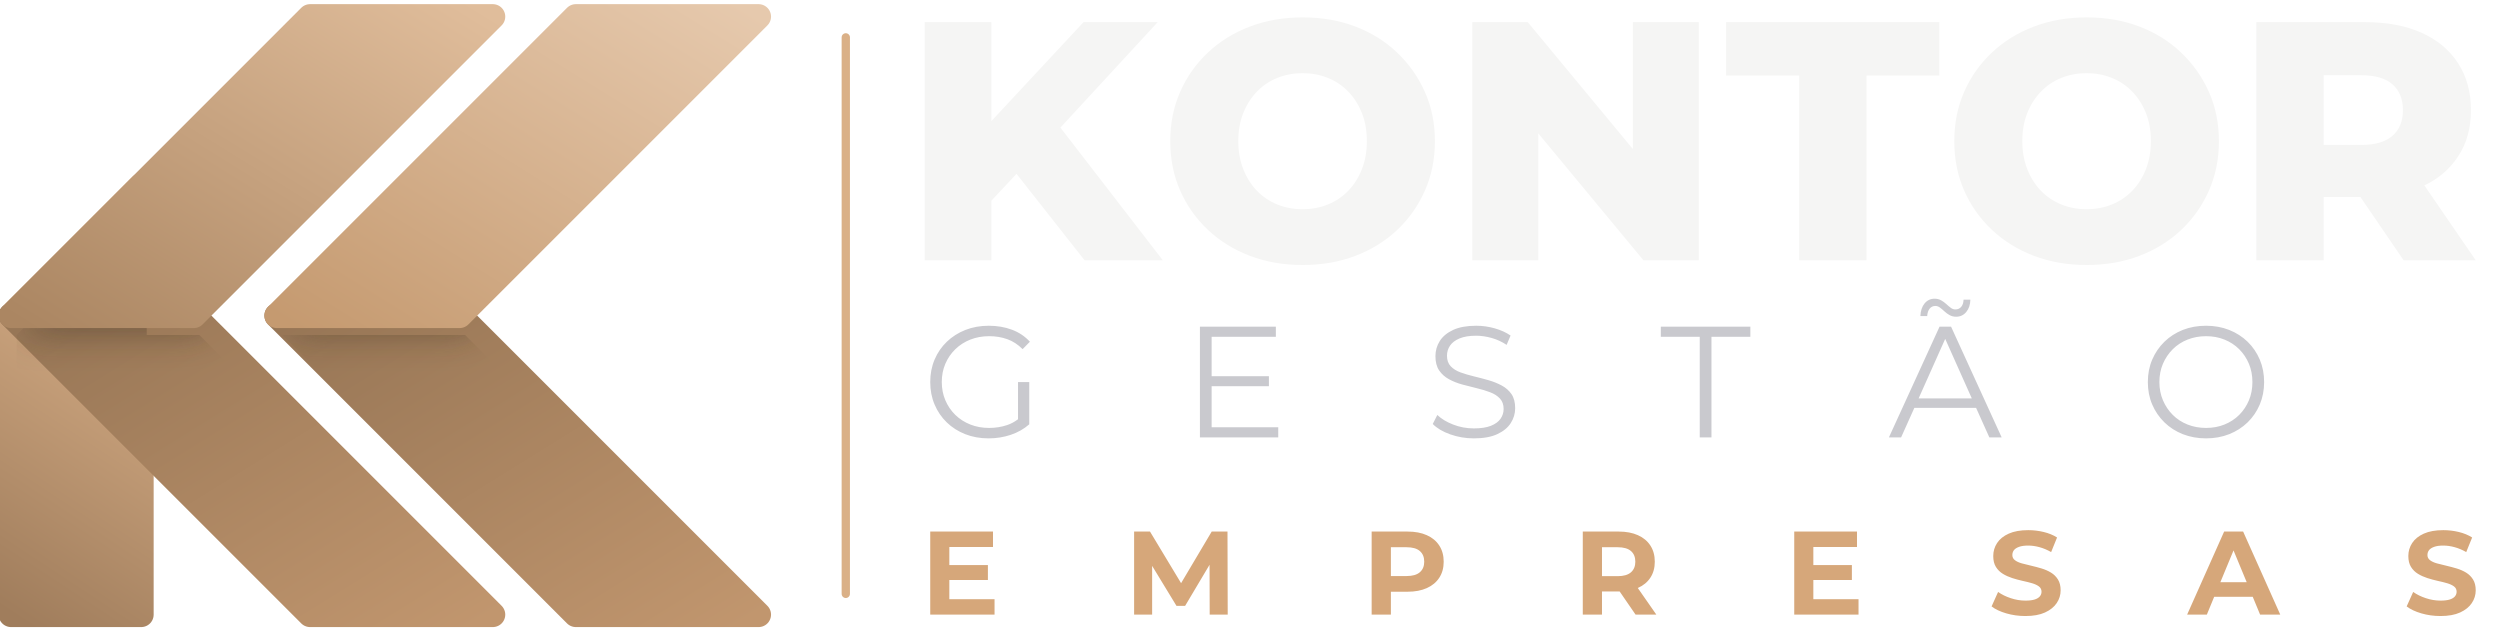
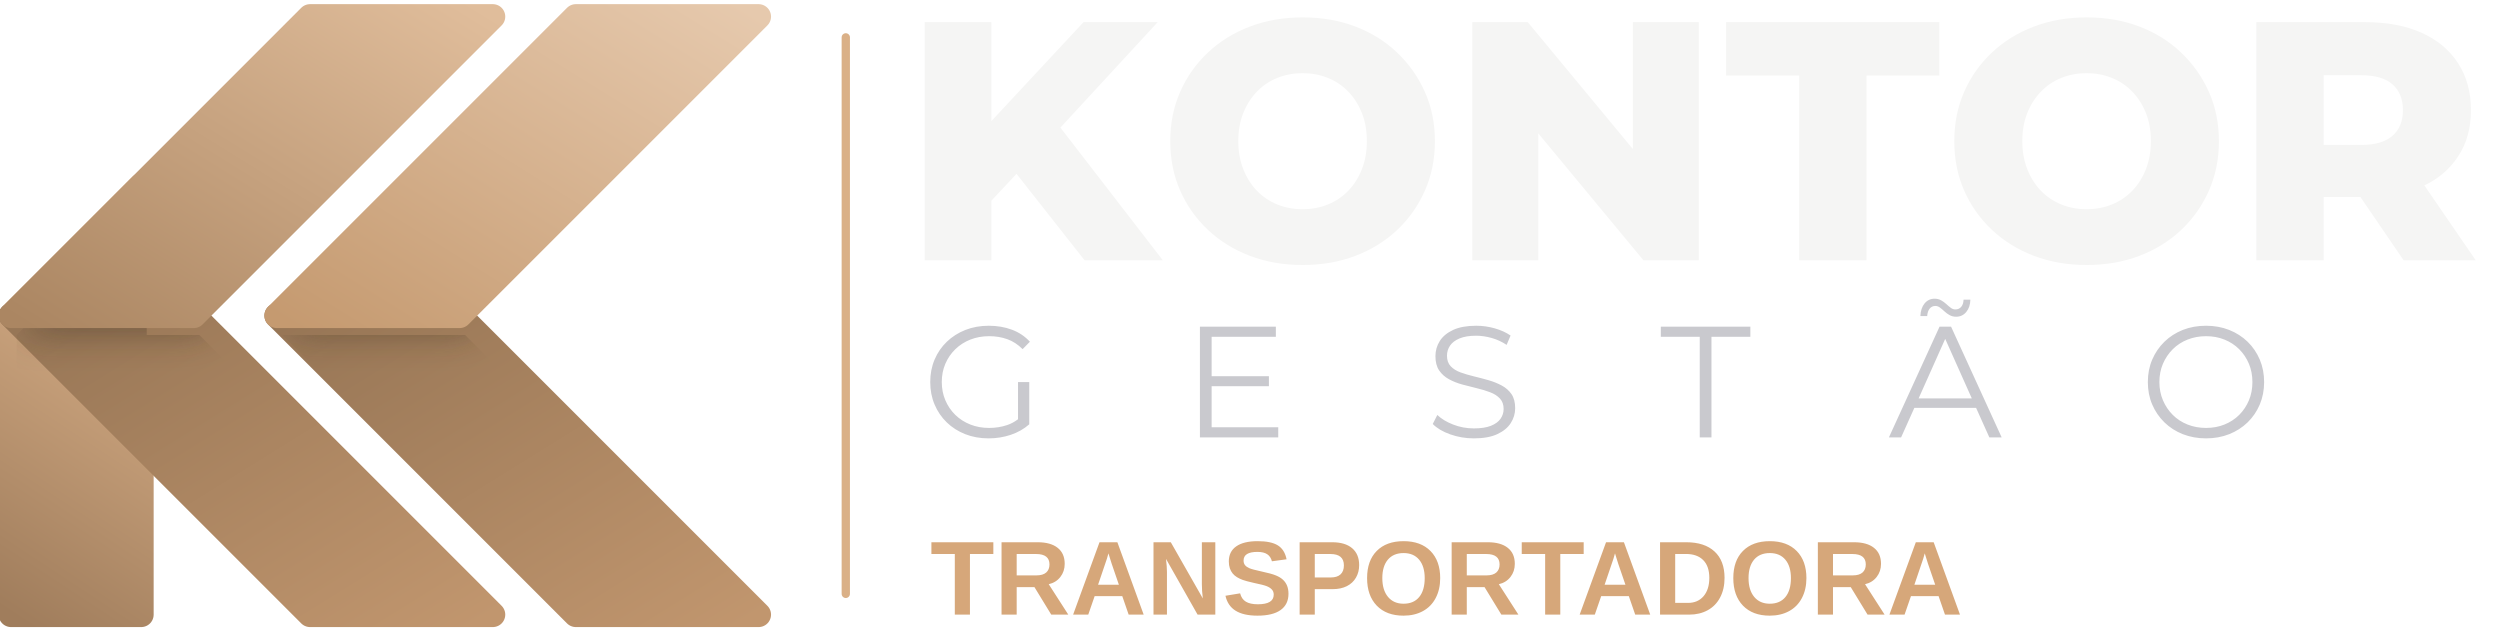
- <svg xmlns="http://www.w3.org/2000/svg" viewBox="-4 -6 903 228" role="img" aria-label="Kontor Gestão Empresas">
+ <svg xmlns="http://www.w3.org/2000/svg" viewBox="-4 -6 903 228" role="img" aria-label="Kontor Gestão Transportadora">
  <defs>
    <linearGradient id="kt-a" x1="0" y1="1" x2="0.2" y2="0">
      <stop offset="0" stop-color="#A07D5C" />
      <stop offset="1" stop-color="#DBB28A" />
    </linearGradient>
    <linearGradient id="kt-b" x1="0" y1="1" x2="1" y2="0">
      <stop offset="0" stop-color="#AB8662" />
      <stop offset="1" stop-color="#E0BD9B" />
    </linearGradient>
    <linearGradient id="kt-braco" x1="0" y1="1" x2="1" y2="0">
      <stop offset="0" stop-color="#C59A70" />
      <stop offset="1" stop-color="#E6C9AD" />
    </linearGradient>
    <linearGradient id="kt-perna" x1="0" y1="0" x2="1" y2="1">
      <stop offset="0" stop-color="#967555" />
      <stop offset="1" stop-color="#C1966E" />
    </linearGradient>
    <filter id="kt-d" x="-20%" y="-20%" width="140%" height="140%">
      <feGaussianBlur stdDeviation="6" />
    </filter>
    <clipPath id="kt-pa">
      <path d="M0,108 L66,108 L174,216 L108,216 Z" />
      <path d="M0,108 L47,61 L47,216 L0,216 Z" />
    </clipPath>
    <clipPath id="kt-pb">
      <path d="M96,108 L162,108 L270,216 L204,216 Z" />
    </clipPath>
  </defs>
  <g stroke-linejoin="round" stroke-width="9">
    <path fill="url(#kt-a)" stroke="url(#kt-a)" d="M0,108 L47,61 L47,216 L0,216 Z" />
    <path fill="url(#kt-perna)" stroke="url(#kt-perna)" d="M0,108 L66,108 L174,216 L108,216 Z" />
    <path clip-path="url(#kt-pa)" filter="url(#kt-d)" fill="#362A1E" opacity=".38" transform="translate(2 7)" d="M0,108 L108,0 L174,0 L66,108 Z" />
    <path fill="url(#kt-b)" stroke="url(#kt-b)" d="M0,108 L108,0 L174,0 L66,108 Z" />
    <path fill="url(#kt-perna)" stroke="url(#kt-perna)" d="M96,108 L162,108 L270,216 L204,216 Z" />
    <path clip-path="url(#kt-pb)" filter="url(#kt-d)" fill="#362A1E" opacity=".38" transform="translate(2 7)" d="M96,108 L204,0 L270,0 L162,108 Z" />
    <path fill="url(#kt-braco)" stroke="url(#kt-braco)" d="M96,108 L204,0 L270,0 L162,108 Z" />
  </g>
  <rect x="300" y="6" width="3" height="204" rx="1.5" fill="#D6A77A" opacity=".9" />
  <path fill="#F5F5F4" d="M354.08 88L330 88L330 2L354.08 2L354.08 37.75L387.37 2L414.16 2L379.02 40.09L416 88L387.74 88L363.17 56.79L354.08 66.50L354.08 88ZM466.49 89.72L466.49 89.72Q456.17 89.72 447.45 86.40Q438.73 83.09 432.28 77.00Q425.83 70.92 422.27 62.81Q418.70 54.71 418.70 45L418.70 45Q418.70 35.29 422.27 27.19Q425.83 19.08 432.28 13.00Q438.73 6.91 447.45 3.60Q456.17 0.28 466.49 0.28L466.49 0.28Q476.94 0.28 485.60 3.60Q494.26 6.91 500.65 13.00Q507.04 19.08 510.66 27.19Q514.29 35.29 514.29 45L514.29 45Q514.29 54.71 510.66 62.88Q507.04 71.05 500.65 77.07Q494.26 83.09 485.60 86.40Q476.94 89.72 466.49 89.72ZM466.49 69.57L466.49 69.57Q471.41 69.57 475.65 67.85Q479.89 66.13 483.02 62.88Q486.15 59.62 487.93 55.07Q489.71 50.53 489.71 45L489.71 45Q489.71 39.35 487.93 34.86Q486.15 30.38 483.02 27.12Q479.89 23.87 475.65 22.15Q471.41 20.43 466.49 20.43L466.49 20.43Q461.58 20.43 457.34 22.15Q453.10 23.87 449.97 27.12Q446.84 30.38 445.06 34.86Q443.27 39.35 443.27 45L443.27 45Q443.27 50.53 445.06 55.07Q446.84 59.62 449.97 62.88Q453.10 66.13 457.34 67.85Q461.58 69.57 466.49 69.57ZM551.63 88L527.80 88L527.80 2L547.83 2L585.79 47.83L585.79 2L609.62 2L609.62 88L589.60 88L551.63 42.17L551.63 88ZM670.19 88L645.87 88L645.87 21.29L619.45 21.29L619.45 2L696.48 2L696.48 21.29L670.19 21.29L670.19 88ZM749.68 89.72L749.68 89.72Q739.36 89.72 730.64 86.40Q721.91 83.09 715.46 77.00Q709.01 70.92 705.45 62.81Q701.89 54.71 701.89 45L701.89 45Q701.89 35.29 705.45 27.19Q709.01 19.08 715.46 13.00Q721.91 6.91 730.64 3.60Q739.36 0.28 749.68 0.28L749.68 0.28Q760.12 0.28 768.78 3.60Q777.45 6.91 783.83 13.00Q790.22 19.08 793.85 27.19Q797.47 35.29 797.47 45L797.47 45Q797.47 54.71 793.85 62.88Q790.22 71.05 783.83 77.07Q777.45 83.09 768.78 86.40Q760.12 89.72 749.68 89.72ZM749.68 69.57L749.68 69.57Q754.59 69.57 758.83 67.85Q763.07 66.13 766.20 62.88Q769.34 59.62 771.12 55.07Q772.90 50.53 772.90 45L772.90 45Q772.90 39.35 771.12 34.86Q769.34 30.38 766.20 27.12Q763.07 23.87 758.83 22.15Q754.59 20.43 749.68 20.43L749.68 20.43Q744.77 20.43 740.53 22.15Q736.29 23.87 733.16 27.12Q730.02 30.38 728.24 34.86Q726.46 39.35 726.46 45L726.46 45Q726.46 50.53 728.24 55.07Q730.02 59.62 733.16 62.88Q736.29 66.13 740.53 67.85Q744.77 69.57 749.68 69.57ZM835.31 88L810.99 88L810.99 2L850.30 2Q862.09 2 870.63 5.81Q879.17 9.62 883.84 16.80Q888.51 23.99 888.51 33.82L888.51 33.82Q888.51 43.53 883.84 50.53L883.84 50.53Q879.42 57.29 871.68 60.97L871.68 60.97L890.23 88L864.18 88L848.58 65.15L835.31 65.15L835.31 88ZM835.31 21.17L835.31 46.35L848.83 46.35Q856.44 46.35 860.19 43.03Q863.94 39.72 863.94 33.82L863.94 33.82Q863.94 27.80 860.19 24.48Q856.44 21.17 848.83 21.17L848.83 21.17L835.31 21.17Z" />
  <path fill="#C9C9CE" d="M353.09 152.34L353.09 152.34Q348.51 152.34 344.66 150.83Q340.80 149.31 337.97 146.57Q335.14 143.83 333.57 140.11Q332 136.40 332 132Q332 127.60 333.57 123.89Q335.14 120.17 338 117.43Q340.86 114.69 344.71 113.17Q348.57 111.66 353.14 111.66Q357.71 111.66 361.51 113.09Q365.31 114.51 368 117.43L368 117.43L365.37 120.11Q362.86 117.60 359.83 116.51Q356.80 115.43 353.31 115.43L353.31 115.43Q349.60 115.43 346.49 116.66Q343.37 117.89 341.06 120.14Q338.74 122.40 337.46 125.40Q336.17 128.40 336.17 132L336.17 132Q336.17 135.54 337.46 138.57Q338.74 141.60 341.06 143.86Q343.37 146.11 346.49 147.34Q349.60 148.57 353.26 148.57L353.26 148.57Q356.69 148.57 359.77 147.54L359.77 147.54Q361.83 146.86 363.71 145.43L363.71 145.43L363.71 132L367.77 132L367.77 147.26Q364.91 149.77 361.09 151.06Q357.26 152.34 353.09 152.34ZM433.64 133.49L433.64 148.34L457.70 148.34L457.70 152L429.41 152L429.41 112L456.84 112L456.84 115.66L433.64 115.66L433.64 129.89L454.33 129.89L454.33 133.49L433.64 133.49ZM528.36 152.34L528.36 152.34Q523.91 152.34 519.82 150.89Q515.74 149.43 513.51 147.14L513.51 147.14L515.16 143.89Q517.28 145.94 520.85 147.34Q524.42 148.74 528.36 148.74L528.36 148.74Q532.14 148.74 534.51 147.80Q536.88 146.86 537.99 145.26Q539.11 143.66 539.11 141.71L539.11 141.71Q539.11 139.37 537.76 137.94Q536.42 136.51 534.25 135.69Q532.08 134.86 529.45 134.23Q526.82 133.60 524.19 132.89Q521.56 132.17 519.36 130.97Q517.16 129.77 515.82 127.80Q514.48 125.83 514.48 122.63L514.48 122.63Q514.48 119.66 516.05 117.17Q517.62 114.69 520.88 113.17Q524.14 111.66 529.22 111.66L529.22 111.66Q532.59 111.66 535.91 112.60Q539.22 113.54 541.62 115.20L541.62 115.20L540.19 118.57Q537.62 116.86 534.74 116.06Q531.85 115.26 529.16 115.26L529.16 115.26Q525.56 115.26 523.22 116.23Q520.88 117.20 519.76 118.83Q518.65 120.46 518.65 122.51L518.65 122.51Q518.65 124.86 519.99 126.29Q521.34 127.71 523.54 128.51Q525.74 129.31 528.36 129.94Q530.99 130.57 533.59 131.31Q536.19 132.06 538.39 133.23Q540.59 134.40 541.94 136.34Q543.28 138.29 543.28 141.43L543.28 141.43Q543.28 144.34 541.68 146.83Q540.08 149.31 536.79 150.83Q533.51 152.34 528.36 152.34ZM614.18 152L609.95 152L609.95 115.66L595.89 115.66L595.89 112L628.23 112L628.23 115.66L614.18 115.66L614.18 152ZM682.67 152L678.27 152L696.56 112L700.73 112L719.01 152L714.56 152L709.76 141.31L687.47 141.31L682.67 152ZM689.01 137.89L708.21 137.89L698.61 116.40L689.01 137.89ZM702.56 108.40L702.56 108.40Q701.24 108.40 700.21 107.83Q699.19 107.26 698.36 106.49Q697.53 105.71 696.73 105.11Q695.93 104.51 695.07 104.51L695.07 104.51Q693.76 104.51 692.99 105.49Q692.21 106.46 692.10 108.17L692.10 108.17L689.64 108.17Q689.76 105.31 691.16 103.60Q692.56 101.89 694.79 101.89L694.79 101.89Q696.10 101.89 697.16 102.49Q698.21 103.09 699.04 103.86Q699.87 104.63 700.64 105.20Q701.41 105.77 702.27 105.77L702.27 105.77Q703.59 105.77 704.39 104.83Q705.19 103.89 705.24 102.23L705.24 102.23L707.70 102.23Q707.64 104.97 706.21 106.69Q704.79 108.40 702.56 108.40ZM792.83 152.34L792.83 152.34Q788.31 152.34 784.45 150.83Q780.60 149.31 777.77 146.54Q774.94 143.77 773.37 140.09Q771.80 136.40 771.80 132L771.80 132Q771.80 127.60 773.37 123.91Q774.94 120.23 777.77 117.46Q780.60 114.69 784.43 113.17Q788.25 111.66 792.83 111.66L792.83 111.66Q797.34 111.66 801.17 113.17Q805.00 114.69 807.83 117.43Q810.65 120.17 812.23 123.89Q813.80 127.60 813.80 132L813.80 132Q813.80 136.40 812.23 140.11Q810.65 143.83 807.83 146.57Q805.00 149.31 801.17 150.83Q797.34 152.34 792.83 152.34ZM792.83 148.57L792.83 148.57Q796.43 148.57 799.48 147.34Q802.54 146.11 804.80 143.86Q807.05 141.60 808.31 138.60Q809.57 135.60 809.57 132L809.57 132Q809.57 128.40 808.31 125.40Q807.05 122.40 804.80 120.14Q802.54 117.89 799.48 116.66Q796.43 115.43 792.83 115.43L792.83 115.43Q789.23 115.43 786.14 116.66Q783.05 117.89 780.80 120.14Q778.54 122.40 777.25 125.40Q775.97 128.40 775.97 132L775.97 132Q775.97 135.54 777.25 138.57Q778.54 141.60 780.80 143.86Q783.05 146.11 786.14 147.34Q789.23 148.57 792.83 148.57Z" />
-   <path fill="#D6A77A" d="M338.90 203.49L338.90 210.43L355.23 210.43L355.23 216L332 216L332 186L354.67 186L354.67 191.57L338.90 191.57L338.90 198.09L352.83 198.09L352.83 203.49L338.90 203.49ZM412.15 216L405.64 216L405.64 186L411.38 186L422.61 204.64L433.67 186L439.37 186L439.45 216L432.94 216L432.89 198L424.07 212.83L420.94 212.83L412.15 198.39L412.15 216ZM498.39 216L491.44 216L491.44 186L504.43 186Q508.46 186 511.37 187.31Q514.29 188.61 515.87 191.06Q517.46 193.50 517.46 196.89L517.46 196.89Q517.46 200.23 515.87 202.67Q514.29 205.11 511.37 206.42Q508.46 207.73 504.43 207.73L504.43 207.73L498.39 207.73L498.39 216ZM498.39 191.66L498.39 202.07L504.04 202.07Q507.26 202.07 508.84 200.70Q510.43 199.33 510.43 196.89L510.43 196.89Q510.43 194.40 508.84 193.03Q507.26 191.66 504.04 191.66L504.04 191.66L498.39 191.66ZM574.64 216L567.70 216L567.70 186L580.68 186Q584.71 186 587.62 187.31Q590.54 188.61 592.12 191.06Q593.71 193.50 593.71 196.89L593.71 196.89Q593.71 200.23 592.12 202.65Q590.54 205.07 587.62 206.36L587.62 206.36Q587.58 206.36 587.58 206.40L587.58 206.40L594.27 216L586.77 216L581.02 207.64Q580.85 207.64 580.68 207.64L580.68 207.64L574.64 207.64L574.64 216ZM574.64 191.66L574.64 202.11L580.30 202.11Q583.51 202.11 585.10 200.72Q586.68 199.33 586.68 196.89L586.68 196.89Q586.68 194.40 585.10 193.03Q583.51 191.66 580.30 191.66L580.30 191.66L574.64 191.66ZM650.98 203.49L650.98 210.43L667.30 210.43L667.30 216L644.08 216L644.08 186L666.75 186L666.75 191.57L650.98 191.57L650.98 198.09L664.90 198.09L664.90 203.49L650.98 203.49ZM727.57 216.51L727.57 216.51Q723.97 216.51 720.67 215.55Q717.37 214.59 715.36 213.04L715.36 213.04L717.71 207.81Q719.64 209.19 722.28 210.06Q724.91 210.94 727.61 210.94L727.61 210.94Q729.67 210.94 730.93 210.54Q732.20 210.13 732.80 209.40Q733.40 208.67 733.40 207.73L733.40 207.73Q733.40 206.53 732.46 205.82Q731.51 205.11 729.97 204.66Q728.43 204.21 726.56 203.81Q724.70 203.40 722.83 202.80Q720.97 202.20 719.43 201.26Q717.88 200.31 716.92 198.77Q715.96 197.23 715.96 194.83L715.96 194.83Q715.96 192.26 717.35 190.14Q718.74 188.01 721.55 186.75Q724.36 185.49 728.60 185.49L728.60 185.49Q731.43 185.49 734.17 186.15Q736.91 186.81 739.01 188.14L739.01 188.14L736.87 193.41Q734.77 192.21 732.67 191.64Q730.57 191.06 728.56 191.06L728.56 191.06Q726.54 191.06 725.26 191.53Q723.97 192 723.41 192.75Q722.86 193.50 722.86 194.49L722.86 194.49Q722.86 195.64 723.80 196.35Q724.74 197.06 726.28 197.49Q727.83 197.91 729.69 198.34Q731.56 198.77 733.42 199.33Q735.28 199.89 736.83 200.83Q738.37 201.77 739.33 203.31Q740.30 204.86 740.30 207.21L740.30 207.21Q740.30 209.74 738.88 211.84Q737.47 213.94 734.66 215.23Q731.86 216.51 727.57 216.51ZM793.11 216L785.99 216L799.36 186L806.22 186L819.63 216L812.35 216L809.69 209.57L795.76 209.57L793.11 216ZM797.99 204.30L807.51 204.30L802.75 192.81L797.99 204.30ZM877.50 216.51L877.50 216.51Q873.90 216.51 870.60 215.55Q867.30 214.59 865.29 213.04L865.29 213.04L867.64 207.81Q869.57 209.19 872.21 210.06Q874.84 210.94 877.54 210.94L877.54 210.94Q879.60 210.94 880.86 210.54Q882.13 210.13 882.73 209.40Q883.33 208.67 883.33 207.73L883.33 207.73Q883.33 206.53 882.39 205.82Q881.44 205.11 879.90 204.66Q878.36 204.21 876.49 203.81Q874.63 203.40 872.76 202.80Q870.90 202.20 869.36 201.26Q867.81 200.31 866.85 198.77Q865.89 197.23 865.89 194.83L865.89 194.83Q865.89 192.26 867.28 190.14Q868.67 188.01 871.48 186.75Q874.29 185.49 878.53 185.49L878.53 185.49Q881.36 185.49 884.10 186.15Q886.84 186.81 888.94 188.14L888.94 188.14L886.80 193.41Q884.70 192.21 882.60 191.64Q880.50 191.06 878.49 191.06L878.49 191.06Q876.47 191.06 875.19 191.53Q873.90 192 873.34 192.75Q872.79 193.50 872.79 194.49L872.79 194.49Q872.79 195.64 873.73 196.35Q874.67 197.06 876.21 197.49Q877.76 197.91 879.62 198.34Q881.49 198.77 883.35 199.33Q885.21 199.89 886.76 200.83Q888.30 201.77 889.26 203.31Q890.23 204.86 890.23 207.21L890.23 207.21Q890.23 209.74 888.81 211.84Q887.40 213.94 884.59 215.23Q881.79 216.51 877.50 216.51Z" />
+   <text x="332" y="216" fill="#D6A77A" font-family="Segoe UI, Arial, sans-serif" font-weight="700" font-size="38" textLength="556" lengthAdjust="spacingAndGlyphs">TRANSPORTADORA</text>
</svg>
